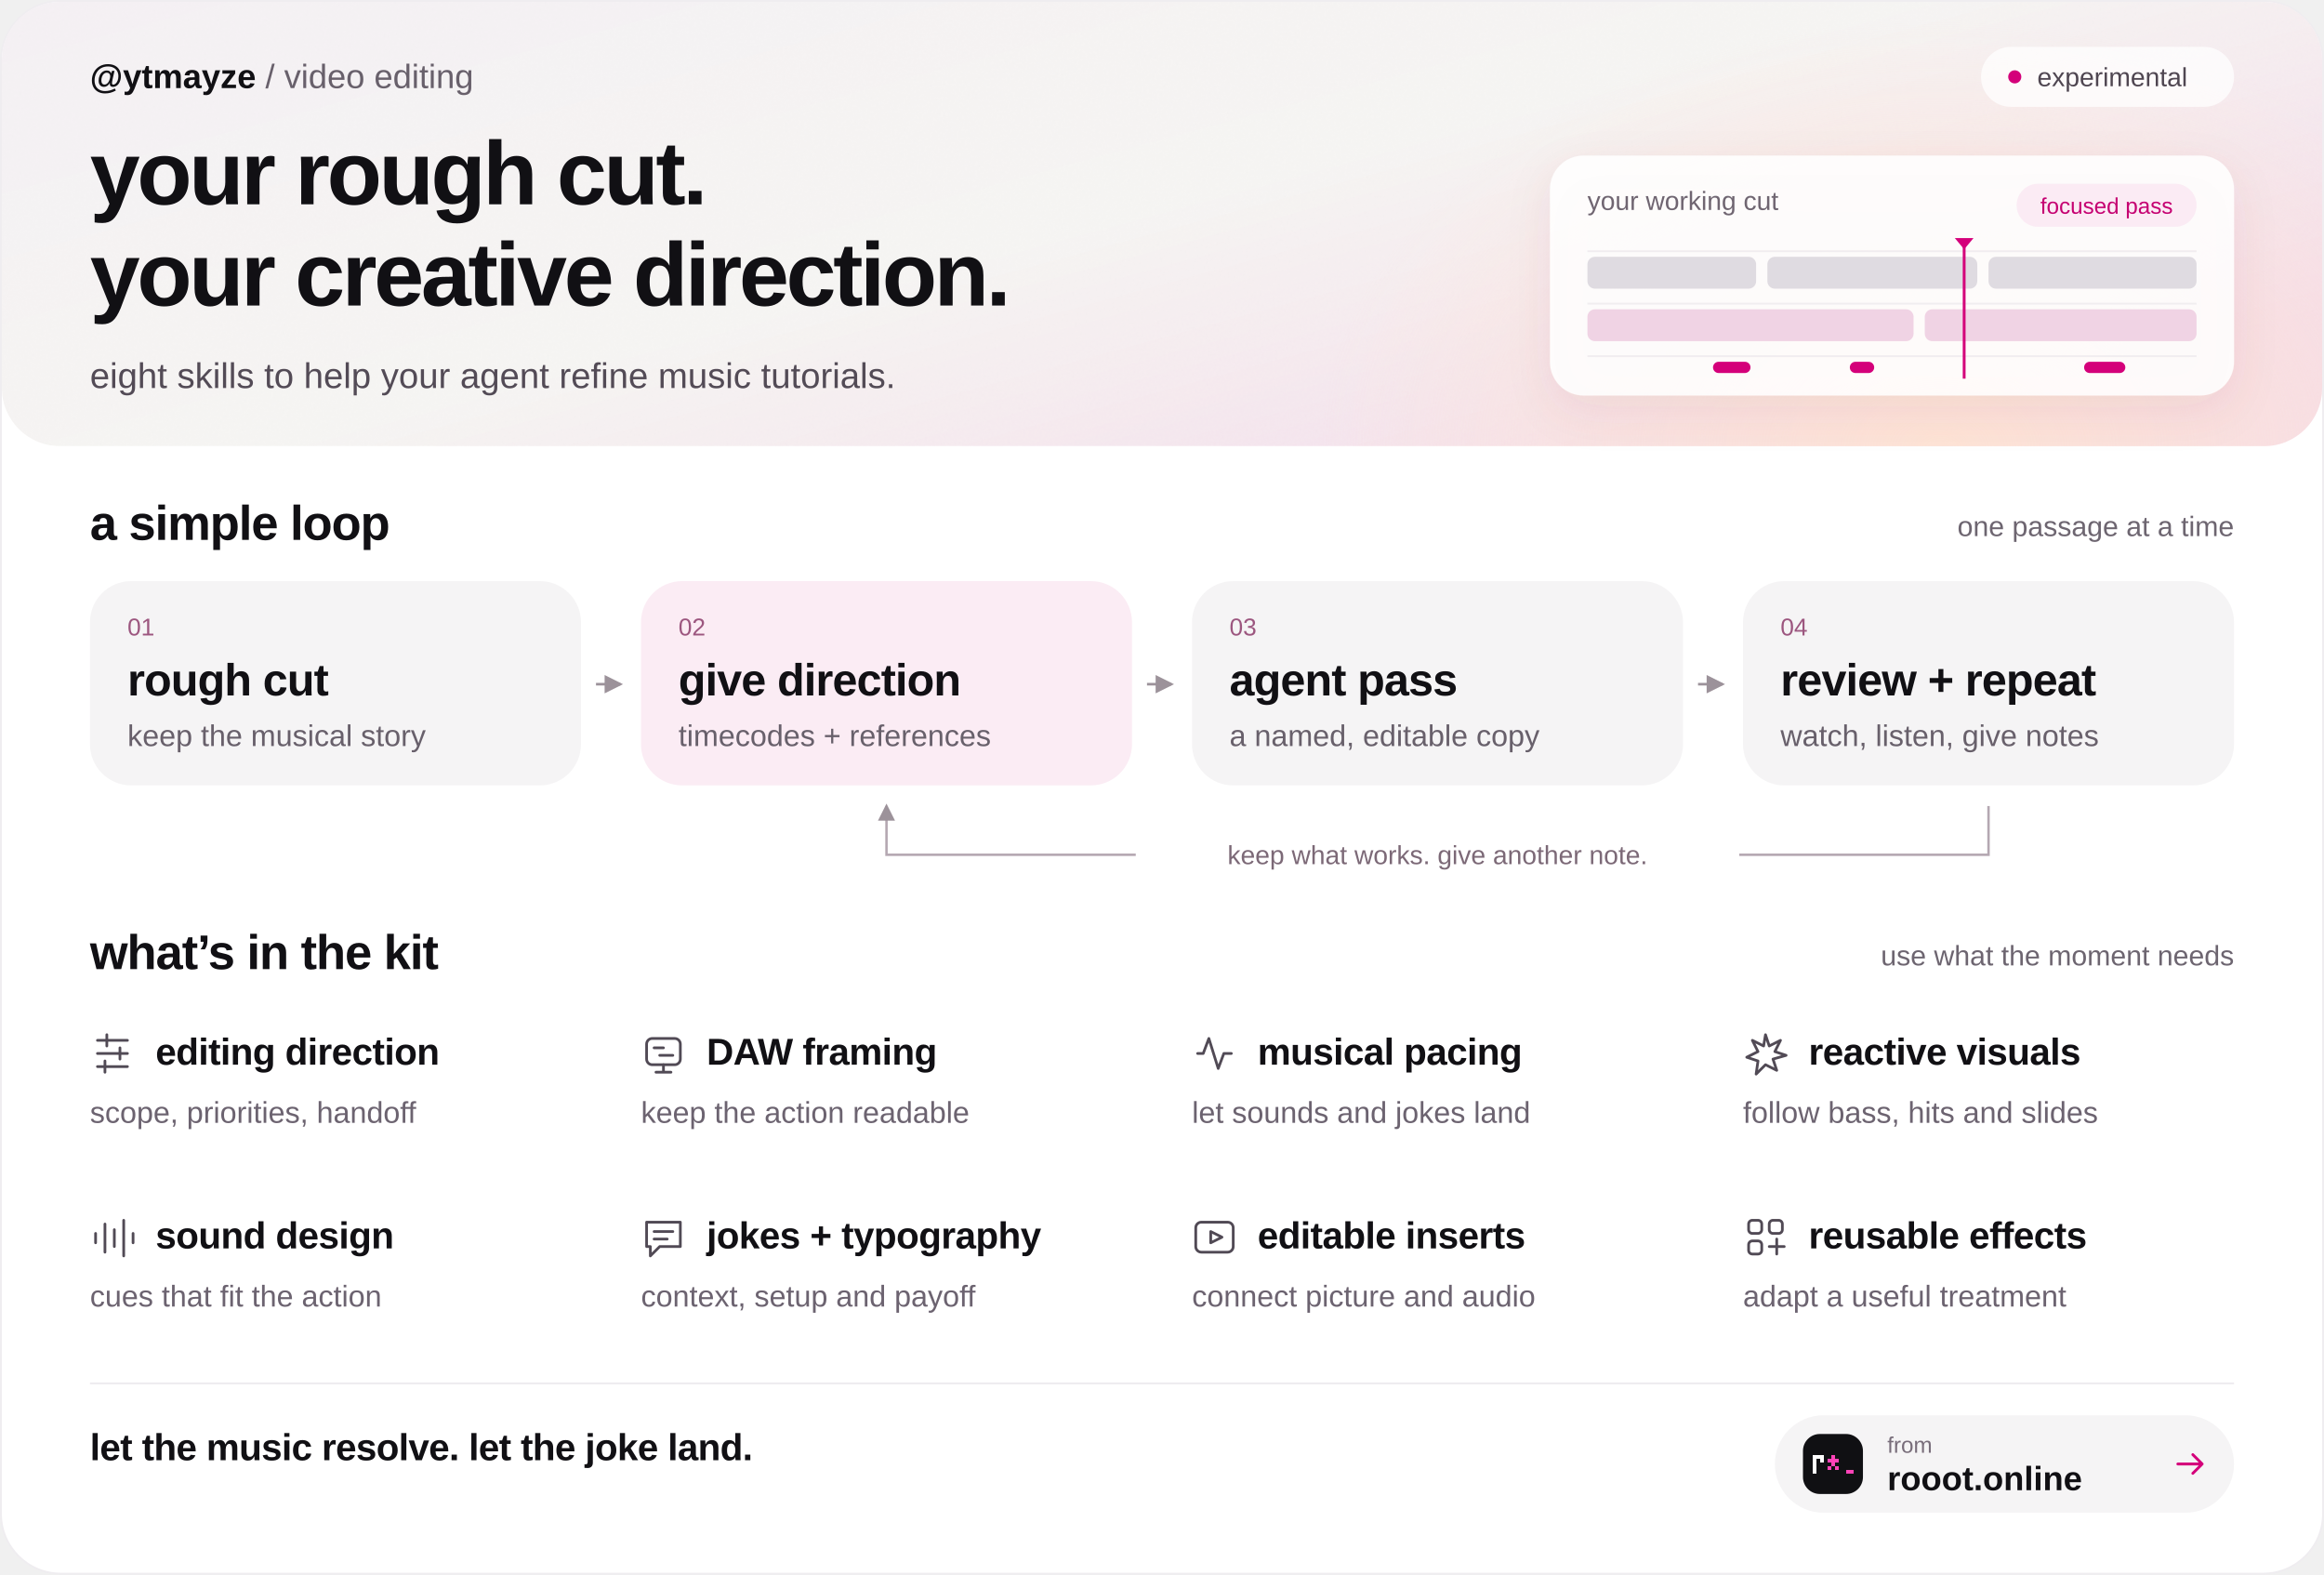
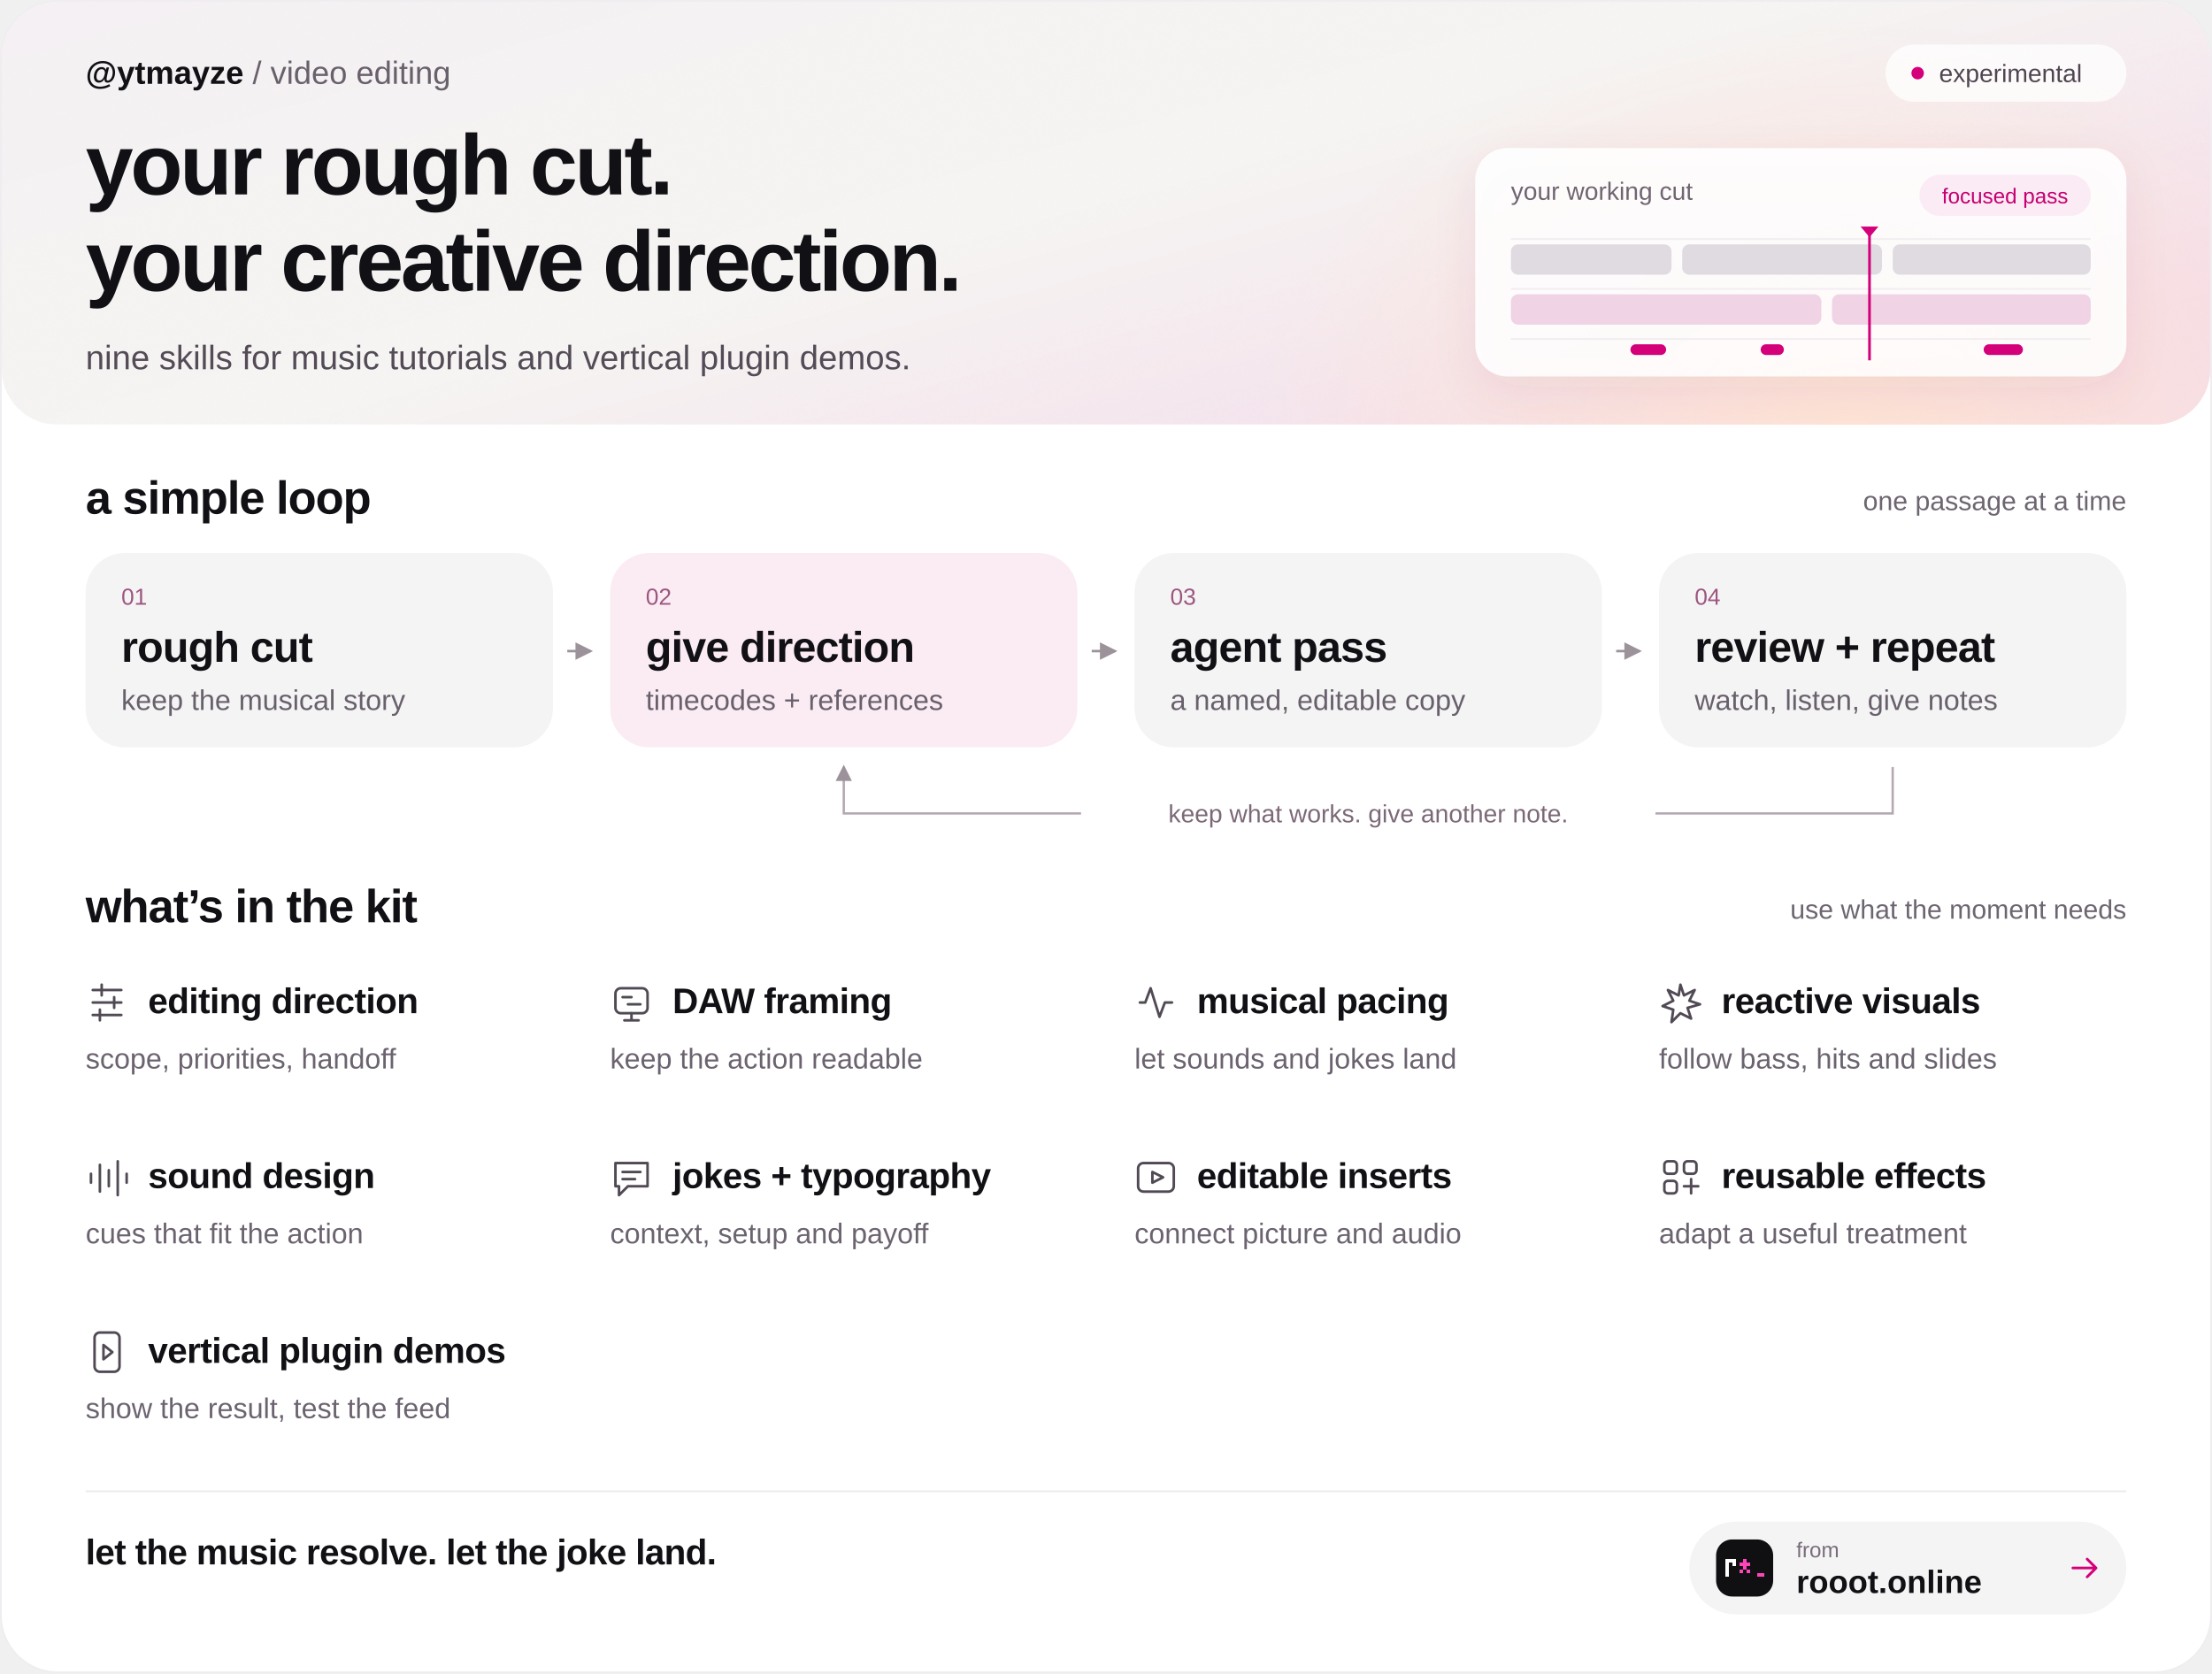
- <svg xmlns="http://www.w3.org/2000/svg" width="1240" height="840" viewBox="0 0 1240 840" role="img" aria-labelledby="title desc">
+ <svg xmlns="http://www.w3.org/2000/svg" width="1240" height="938" viewBox="0 0 1240 938" role="img" aria-labelledby="title desc">
  <defs>
    <linearGradient id="blush" x1="0" y1="0" x2="1" y2="0.7">
      <stop stop-color="#f5f1f4" />
      <stop offset="0.55" stop-color="#f6f5f3" />
      <stop offset="1" stop-color="#f5ddeb" />
    </linearGradient>
    <radialGradient id="peach">
      <stop stop-color="#ffe4d3" stop-opacity="0.9" />
      <stop offset="1" stop-color="#ffe4d3" stop-opacity="0" />
    </radialGradient>
    <clipPath id="hero-clip">
      <rect x="1" y="1" width="1238" height="237" rx="31" />
    </clipPath>
    <filter id="grain">
      <feTurbulence type="fractalNoise" baseFrequency="0.7" numOctaves="2" stitchTiles="stitch" />
      <feColorMatrix type="saturate" values="0" />
      <feComponentTransfer>
        <feFuncA type="linear" slope="0.035" />
      </feComponentTransfer>
      <feBlend in="SourceGraphic" mode="multiply" />
    </filter>
    <marker id="arrow" markerWidth="7" markerHeight="7" refX="6" refY="3.5" orient="auto">
      <path d="M0 0L7 3.5L0 7" fill="#9c929a" />
    </marker>
    <filter id="soft-shadow" x="-20%" y="-30%" width="140%" height="170%">
      <feDropShadow dx="0" dy="8" stdDeviation="12" flood-color="#7b3c61" flood-opacity="0.09" />
    </filter>
  </defs>
-   <rect x="0.5" y="0.5" width="1239" height="839" rx="32" fill="#fff" stroke="#efedf0" />
+   <rect x="0.5" y="0.5" width="1239" height="937" rx="32" fill="#fff" stroke="#efedf0" />
  <g clip-path="url(#hero-clip)">
    <rect x="1" y="1" width="1238" height="237" fill="url(#blush)" filter="url(#grain)" />
    <ellipse cx="1035" cy="240" rx="330" ry="230" fill="url(#peach)" />
  </g>
  <g font-family="Arial, Helvetica, sans-serif" fill="#111014">
    <text x="48" y="47" font-size="18" font-weight="700">@ytmayze <tspan fill="#68606b" font-weight="400">/ video editing</tspan>
    </text>
    <rect x="1057" y="25" width="135" height="32" rx="16" fill="#fff" fill-opacity="0.75" />
    <circle cx="1075" cy="41" r="3.5" fill="#d4007a" />
    <text x="1087" y="46" font-size="14" fill="#4f4651">experimental</text>
    <text x="48" y="109" font-size="48" font-weight="700" letter-spacing="-1.6">your rough cut.</text>
    <text x="48" y="163" font-size="48" font-weight="700" letter-spacing="-1.6">your creative direction.</text>
-     <text x="48" y="207" font-size="19" fill="#534b56">eight skills to help your agent refine music tutorials.</text>
+     <text x="48" y="207" font-size="19" fill="#534b56">nine skills for music tutorials and vertical plugin demos.</text>
    <g transform="translate(827 83)" filter="url(#soft-shadow)">
      <rect width="365" height="128" rx="18" fill="#fff" fill-opacity="0.87" />
      <text x="20" y="29" font-size="14" fill="#6f6571">your working cut</text>
      <rect x="249" y="15" width="96" height="23" rx="11.5" fill="#fbebf4" />
      <text x="297" y="31" text-anchor="middle" font-size="12" fill="#c50071">focused pass</text>
      <path d="M20 51H345M20 79H345M20 107H345" stroke="#f1edf0" />
      <g fill="#dfdbe1">
        <rect x="20" y="54" width="90" height="17" rx="4" />
        <rect x="116" y="54" width="112" height="17" rx="4" />
        <rect x="234" y="54" width="111" height="17" rx="4" />
      </g>
      <g fill="#f0d3e4">
        <rect x="20" y="82" width="174" height="17" rx="4" />
        <rect x="200" y="82" width="145" height="17" rx="4" />
      </g>
      <rect x="87" y="110" width="20" height="6" rx="3" fill="#d4007a" />
      <rect x="160" y="110" width="13" height="6" rx="3" fill="#d4007a" />
      <rect x="285" y="110" width="22" height="6" rx="3" fill="#d4007a" />
      <path d="M221 46V119" stroke="#d4007a" stroke-width="1.5" />
      <path d="M216 44H226L221 50Z" fill="#d4007a" />
    </g>
    <text x="48" y="288" font-size="26" font-weight="700" letter-spacing="-0.5">a simple loop</text>
    <text x="1192" y="286" font-size="15" fill="#6d6570" text-anchor="end">one passage at a time</text>
    <rect x="48" y="310" width="262" height="109" rx="22" fill="#f5f4f5" />
    <text x="68" y="339" font-size="13" fill="#9c567f">01</text>
    <text x="68" y="371" font-size="24" font-weight="700" letter-spacing="-0.4">rough cut</text>
    <text x="68" y="398" font-size="16" fill="#68606b">keep the musical story</text>
    <path d="M318 365H331" stroke="#9c929a" stroke-width="1.4" marker-end="url(#arrow)" />
    <rect x="342" y="310" width="262" height="109" rx="22" fill="#fbecf4" />
    <text x="362" y="339" font-size="13" fill="#9c567f">02</text>
    <text x="362" y="371" font-size="24" font-weight="700" letter-spacing="-0.4">give direction</text>
    <text x="362" y="398" font-size="16" fill="#68606b">timecodes + references</text>
    <path d="M612 365H625" stroke="#9c929a" stroke-width="1.4" marker-end="url(#arrow)" />
    <rect x="636" y="310" width="262" height="109" rx="22" fill="#f5f4f5" />
    <text x="656" y="339" font-size="13" fill="#9c567f">03</text>
    <text x="656" y="371" font-size="24" font-weight="700" letter-spacing="-0.4">agent pass</text>
    <text x="656" y="398" font-size="16" fill="#68606b">a named, editable copy</text>
    <path d="M906 365H919" stroke="#9c929a" stroke-width="1.4" marker-end="url(#arrow)" />
    <rect x="930" y="310" width="262" height="109" rx="22" fill="#f5f4f5" />
    <text x="950" y="339" font-size="13" fill="#9c567f">04</text>
    <text x="950" y="371" font-size="24" font-weight="700" letter-spacing="-0.4">review + repeat</text>
    <text x="950" y="398" font-size="16" fill="#68606b">watch, listen, give notes</text>
    <path d="M1061 430V456H473V430" fill="none" stroke="#b5a8b2" stroke-width="1.3" marker-end="url(#arrow)" />
    <rect x="606" y="443" width="322" height="25" fill="#fff" />
    <text x="767" y="461" font-size="14" text-anchor="middle" fill="#7c6977">keep what works. give another note.</text>
    <text x="48" y="517" font-size="26" font-weight="700" letter-spacing="-0.5">what’s in the kit</text>
    <text x="1192" y="515" font-size="15" fill="#6d6570" text-anchor="end">use what the moment needs</text>
    <g transform="translate(48 550)" fill="none" stroke="#514a55" stroke-width="1.45" stroke-linecap="round" stroke-linejoin="round">
      <path d="M4 5H20M4 12H20M4 19H20M9 2V8M16 9V15M8 16V22" />
    </g>
    <text x="83" y="568" font-size="20" font-weight="700" letter-spacing="-0.25">editing direction</text>
    <text x="48" y="599" font-size="16" fill="#6c6370">scope, priorities, handoff</text>
    <g transform="translate(342 550)" fill="none" stroke="#514a55" stroke-width="1.45" stroke-linecap="round" stroke-linejoin="round">
      <rect x="3" y="4" width="18" height="14" rx="3" />
      <path d="M8 22H16M12 18V22M7 9H12M10 13H17" />
    </g>
    <text x="377" y="568" font-size="20" font-weight="700" letter-spacing="-0.25">DAW framing</text>
    <text x="342" y="599" font-size="16" fill="#6c6370">keep the action readable</text>
    <g transform="translate(636 550)" fill="none" stroke="#514a55" stroke-width="1.45" stroke-linecap="round" stroke-linejoin="round">
      <path d="M3 12H6L9 4L14 20L17 12H21" />
    </g>
    <text x="671" y="568" font-size="20" font-weight="700" letter-spacing="-0.25">musical pacing</text>
    <text x="636" y="599" font-size="16" fill="#6c6370">let sounds and jokes land</text>
    <g transform="translate(930 550)" fill="none" stroke="#514a55" stroke-width="1.45" stroke-linecap="round" stroke-linejoin="round">
      <path d="M12 2L14 8L20 5L17 11L23 13L16 15L18 21L12 18L7 23L8 16L2 14L8 11L5 5L11 8Z" />
    </g>
    <text x="965" y="568" font-size="20" font-weight="700" letter-spacing="-0.25">reactive visuals</text>
    <text x="930" y="599" font-size="16" fill="#6c6370">follow bass, hits and slides</text>
    <g transform="translate(48 648)" fill="none" stroke="#514a55" stroke-width="1.45" stroke-linecap="round" stroke-linejoin="round">
      <path d="M3 10V15M8 5V20M13 8V17M18 3V22M23 10V15" />
    </g>
    <text x="83" y="666" font-size="20" font-weight="700" letter-spacing="-0.25">sound design</text>
    <text x="48" y="697" font-size="16" fill="#6c6370">cues that fit the action</text>
    <g transform="translate(342 648)" fill="none" stroke="#514a55" stroke-width="1.45" stroke-linecap="round" stroke-linejoin="round">
      <path d="M3 4H21V17H10L5 22V17H3Z" />
      <path d="M7 9H17M7 13H14" />
    </g>
    <text x="377" y="666" font-size="20" font-weight="700" letter-spacing="-0.25">jokes + typography</text>
    <text x="342" y="697" font-size="16" fill="#6c6370">context, setup and payoff</text>
    <g transform="translate(636 648)" fill="none" stroke="#514a55" stroke-width="1.45" stroke-linecap="round" stroke-linejoin="round">
      <rect x="2" y="4" width="20" height="16" rx="3" />
      <path d="M10 9L16 12L10 15Z" />
    </g>
    <text x="671" y="666" font-size="20" font-weight="700" letter-spacing="-0.25">editable inserts</text>
    <text x="636" y="697" font-size="16" fill="#6c6370">connect picture and audio</text>
    <g transform="translate(930 648)" fill="none" stroke="#514a55" stroke-width="1.45" stroke-linecap="round" stroke-linejoin="round">
      <rect x="3" y="3" width="7" height="7" rx="2" />
      <rect x="14" y="3" width="7" height="7" rx="2" />
      <rect x="3" y="14" width="7" height="7" rx="2" />
      <path d="M14 17H22M18 13V21" />
    </g>
    <text x="965" y="666" font-size="20" font-weight="700" letter-spacing="-0.25">reusable effects</text>
    <text x="930" y="697" font-size="16" fill="#6c6370">adapt a useful treatment</text>
-     <path d="M48 738H1192" stroke="#eeebef" />
-     <text x="48" y="779" font-size="20" font-weight="700" letter-spacing="-0.3">let the music resolve. let the joke land.</text>
-     <rect x="947" y="755" width="245" height="52" rx="26" fill="#f5f4f5" />
-     <rect x="962" y="765" width="32" height="32" rx="9" fill="#101013" />
-     <g transform="translate(967 776) scale(2)" shape-rendering="crispEdges">
+     <g transform="translate(48 746)" fill="none" stroke="#514a55" stroke-width="1.45" stroke-linecap="round" stroke-linejoin="round">
+       <rect x="5" y="1" width="14" height="22" rx="3" />
+       <path d="M10 8L15 12L10 16Z" />
+     </g>
+     <text x="83" y="764" font-size="20" font-weight="700" letter-spacing="-0.25">vertical plugin demos</text>
+     <text x="48" y="795" font-size="16" fill="#6c6370">show the result, test the feed</text>
+     <path d="M48 836H1192" stroke="#eeebef" />
+     <text x="48" y="877" font-size="20" font-weight="700" letter-spacing="-0.3">let the music resolve. let the joke land.</text>
+     <rect x="947" y="853" width="245" height="52" rx="26" fill="#f5f4f5" />
+     <rect x="962" y="863" width="32" height="32" rx="9" fill="#101013" />
+     <g transform="translate(967 874) scale(2)" shape-rendering="crispEdges">
      <path style="fill:var(--mark-tile-ink,#ffffff)" d="M0 0h3v1H1v4H0zM2 1h1v1H2z" />
      <path style="fill:var(--mark-tile-accent,#ff43b8)" d="M5 0h1v1H5zM4 1h3v1H4zM5 2h1v1H5zM4 3h1v1H4zM6 3h1v1H6zM9 4h2v1H9z" />
    </g>
-     <text x="1007" y="775" font-size="12" fill="#786d7a">from</text>
-     <text x="1007" y="795" font-size="18" font-weight="700">rooot.online</text>
-     <path d="M1162 781H1175M1170 776L1175 781L1170 786" fill="none" stroke="#d4007a" stroke-width="1.5" stroke-linecap="round" stroke-linejoin="round" />
+     <text x="1007" y="873" font-size="12" fill="#786d7a">from</text>
+     <text x="1007" y="893" font-size="18" font-weight="700">rooot.online</text>
+     <path d="M1162 879H1175M1170 874L1175 879L1170 884" fill="none" stroke="#d4007a" stroke-width="1.5" stroke-linecap="round" stroke-linejoin="round" />
  </g>
</svg>
